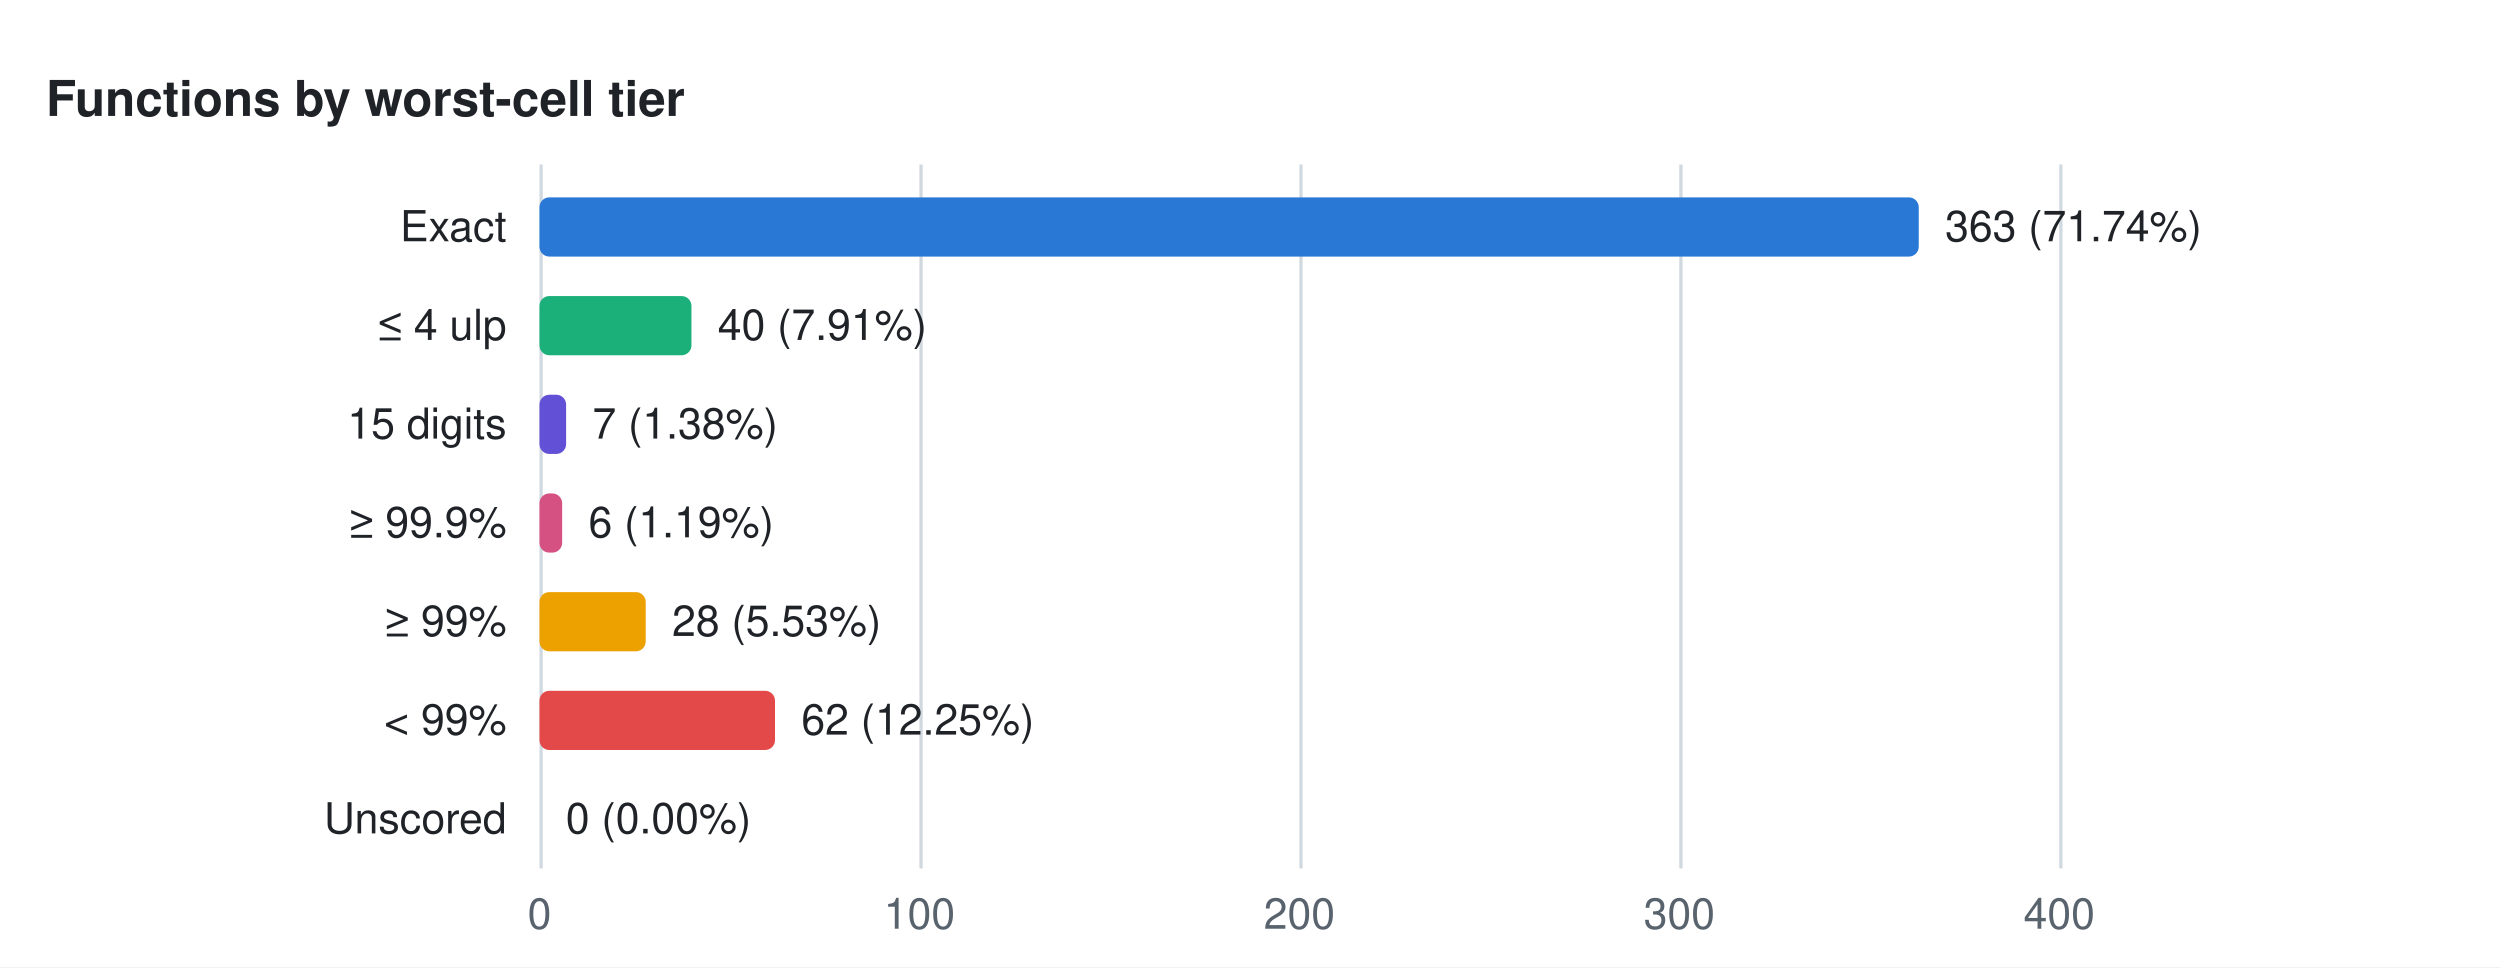
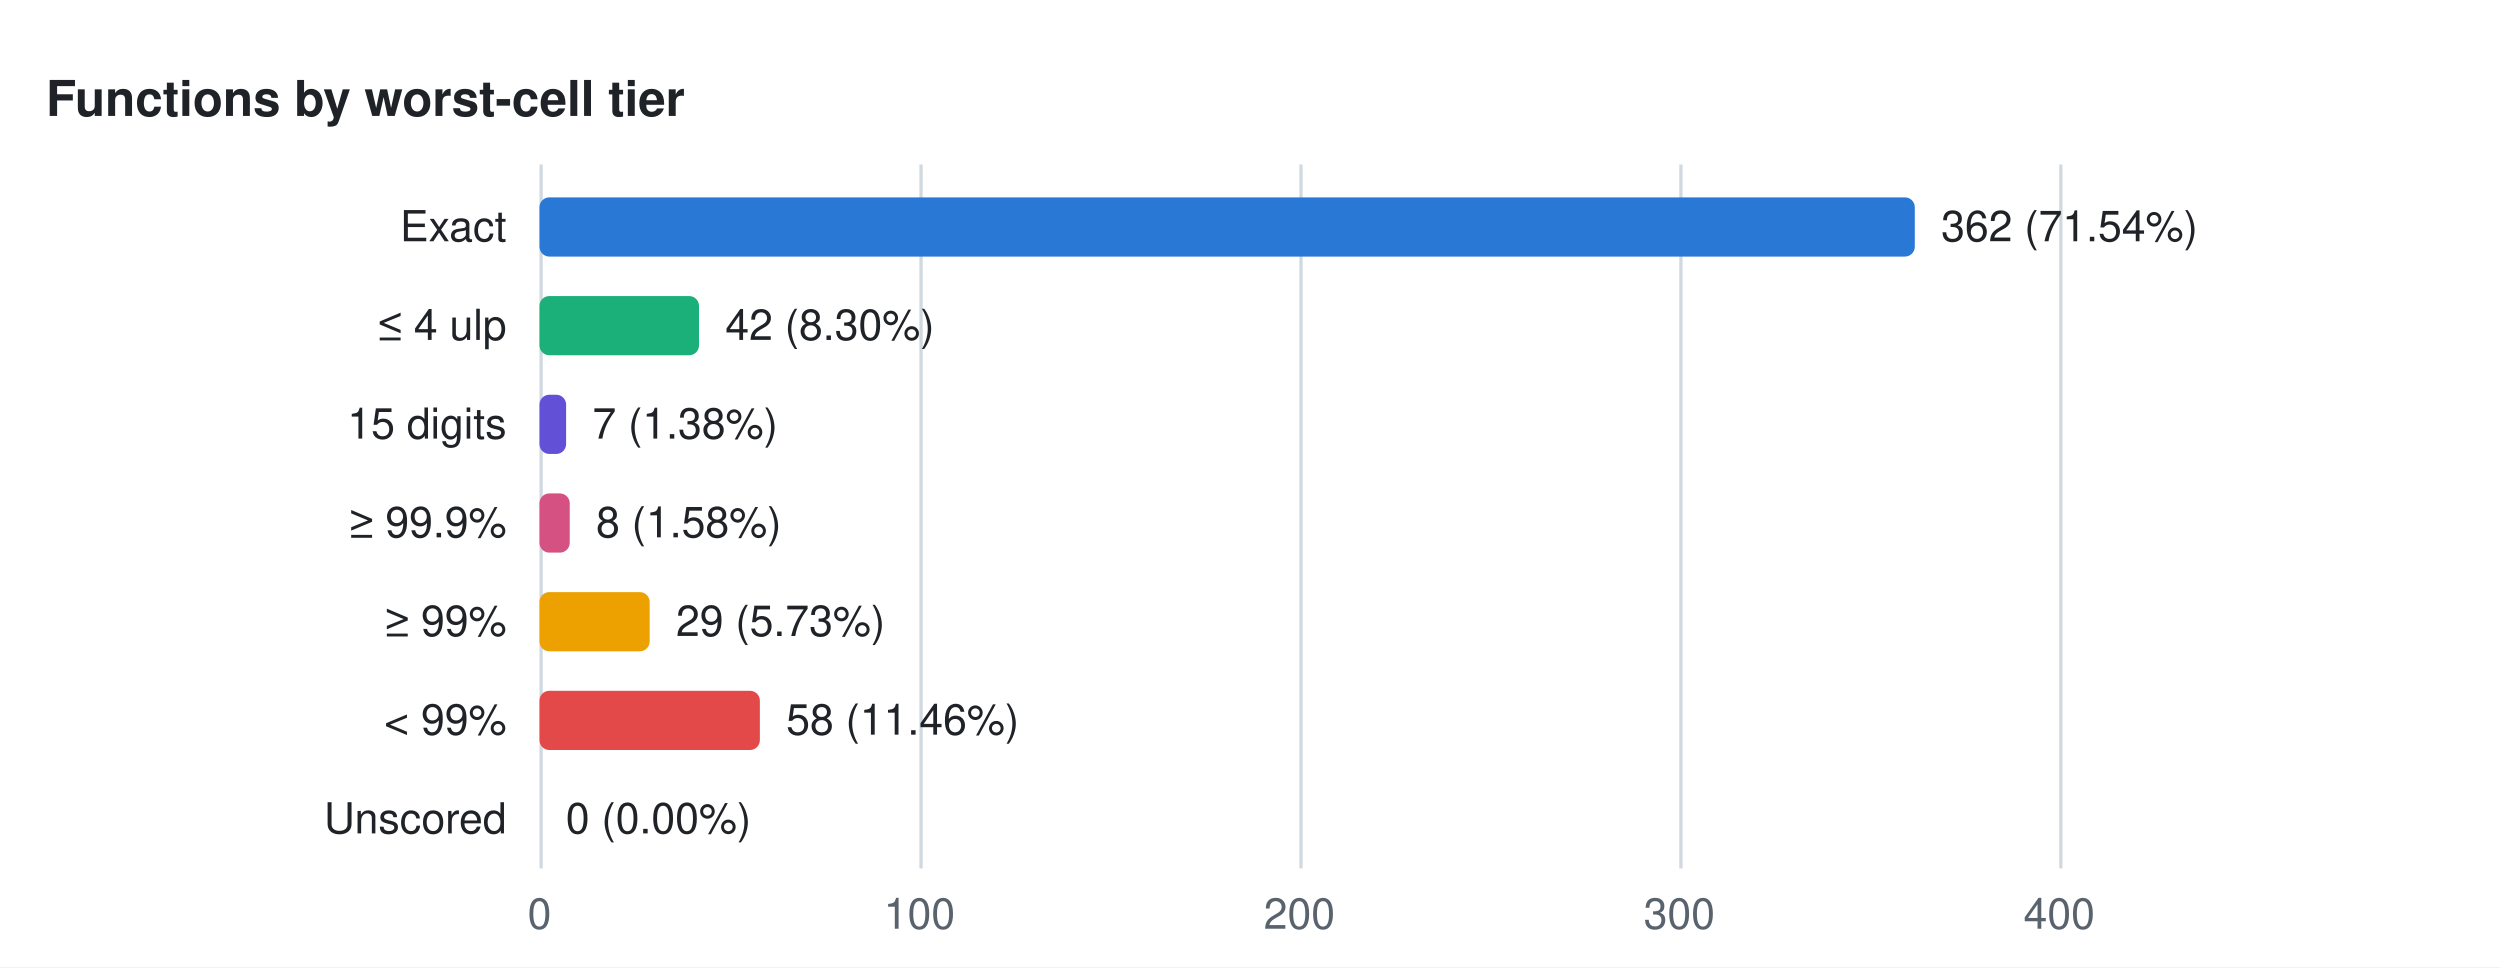
<svg xmlns="http://www.w3.org/2000/svg" width="760" height="294" viewBox="0 0 760 294" role="img" aria-labelledby="t d">
  <style>text{font-family:system-ui,-apple-system,'Segoe UI',Helvetica,Arial,sans-serif;font-size:13px}.title{font-size:15px;font-weight:600}.num{font-variant-numeric:tabular-nums}.bg{fill:#ffffff}.ink{fill:#1f2328}.muted{fill:#59636e}.grid{fill:#d1d9e0}.b-exact{fill:#2a78d6}.b-ulp4{fill:#1baf7a}.b-digits15{fill:#6250d6}.b-rate999{fill:#d55181}.b-rate99{fill:#eda100}.b-below99{fill:#e34948}.b-unscored{fill:#4b5563}.in-exact{fill:#000000}.in-ulp4{fill:#000000}.in-digits15{fill:#ffffff}.in-rate999{fill:#000000}.in-rate99{fill:#000000}.in-below99{fill:#000000}.in-unscored{fill:#ffffff}@media (prefers-color-scheme: dark){.bg{fill:#0d1117}.ink{fill:#f0f6fc}.muted{fill:#9198a1}.grid{fill:#3d444d}.b-exact{fill:#3987e5}.b-ulp4{fill:#199e70}.b-digits15{fill:#9085e9}.b-rate999{fill:#d55181}.b-rate99{fill:#c98500}.b-below99{fill:#d03f3f}.b-unscored{fill:#9ca3af}.in-exact{fill:#000000}.in-ulp4{fill:#000000}.in-digits15{fill:#000000}.in-rate999{fill:#000000}.in-rate99{fill:#000000}.in-below99{fill:#ffffff}.in-unscored{fill:#000000}}</style>
  <rect class="bg" fill="#ffffff" x="0" y="0" width="760" height="294" />
  <g transform="translate(14,14)">
    <text x="0.0" y="16.0" class="ink title" fill="#1f2328" text-anchor="start" dominant-baseline="middle">Functions by worst-cell tier</text>
    <rect class="grid" fill="#d1d9e0" x="150.0" y="36" width="1" height="214" />
    <text x="150.0" y="264.0" class="muted num" fill="#59636e" text-anchor="middle" dominant-baseline="middle">0</text>
    <rect class="grid" fill="#d1d9e0" x="265.5" y="36" width="1" height="214" />
    <text x="265.5" y="264.0" class="muted num" fill="#59636e" text-anchor="middle" dominant-baseline="middle">100</text>
    <rect class="grid" fill="#d1d9e0" x="381.0" y="36" width="1" height="214" />
    <text x="381.0" y="264.0" class="muted num" fill="#59636e" text-anchor="middle" dominant-baseline="middle">200</text>
    <rect class="grid" fill="#d1d9e0" x="496.5" y="36" width="1" height="214" />
    <text x="496.5" y="264.0" class="muted num" fill="#59636e" text-anchor="middle" dominant-baseline="middle">300</text>
    <rect class="grid" fill="#d1d9e0" x="612.0" y="36" width="1" height="214" />
    <text x="612.0" y="264.0" class="muted num" fill="#59636e" text-anchor="middle" dominant-baseline="middle">400</text>
    <text x="140.0" y="55.0" class="ink" fill="#1f2328" text-anchor="end" dominant-baseline="middle">Exact</text>
-     <rect class="b-exact" fill="#2a78d6" x="150.0" y="46.0" width="419.3" height="18" rx="3" />
-     <text x="577.3" y="55.0" class="ink num" fill="#1f2328" text-anchor="start" dominant-baseline="middle">363 (71.74%)</text>
+     <rect class="b-exact" fill="#2a78d6" x="150.0" y="46.0" width="418.1" height="18" rx="3" />
+     <text x="576.1" y="55.0" class="ink num" fill="#1f2328" text-anchor="start" dominant-baseline="middle">362 (71.54%)</text>
    <text x="140.0" y="85.0" class="ink" fill="#1f2328" text-anchor="end" dominant-baseline="middle">≤ 4 ulp</text>
-     <rect class="b-ulp4" fill="#1baf7a" x="150.0" y="76.0" width="46.2" height="18" rx="3" />
-     <text x="204.2" y="85.0" class="ink num" fill="#1f2328" text-anchor="start" dominant-baseline="middle">40 (7.91%)</text>
+     <rect class="b-ulp4" fill="#1baf7a" x="150.0" y="76.0" width="48.5" height="18" rx="3" />
+     <text x="206.5" y="85.0" class="ink num" fill="#1f2328" text-anchor="start" dominant-baseline="middle">42 (8.30%)</text>
    <text x="140.0" y="115.0" class="ink" fill="#1f2328" text-anchor="end" dominant-baseline="middle">15 digits</text>
    <rect class="b-digits15" fill="#6250d6" x="150.0" y="106.0" width="8.1" height="18" rx="3" />
    <text x="166.1" y="115.0" class="ink num" fill="#1f2328" text-anchor="start" dominant-baseline="middle">7 (1.38%)</text>
    <text x="140.0" y="145.0" class="ink" fill="#1f2328" text-anchor="end" dominant-baseline="middle">≥ 99.9%</text>
-     <rect class="b-rate999" fill="#d55181" x="150.0" y="136.0" width="6.9" height="18" rx="3" />
-     <text x="164.9" y="145.0" class="ink num" fill="#1f2328" text-anchor="start" dominant-baseline="middle">6 (1.19%)</text>
+     <rect class="b-rate999" fill="#d55181" x="150.0" y="136.0" width="9.2" height="18" rx="3" />
+     <text x="167.2" y="145.0" class="ink num" fill="#1f2328" text-anchor="start" dominant-baseline="middle">8 (1.58%)</text>
    <text x="140.0" y="175.0" class="ink" fill="#1f2328" text-anchor="end" dominant-baseline="middle">≥ 99%</text>
-     <rect class="b-rate99" fill="#eda100" x="150.0" y="166.0" width="32.3" height="18" rx="3" />
-     <text x="190.3" y="175.0" class="ink num" fill="#1f2328" text-anchor="start" dominant-baseline="middle">28 (5.53%)</text>
+     <rect class="b-rate99" fill="#eda100" x="150.0" y="166.0" width="33.5" height="18" rx="3" />
+     <text x="191.5" y="175.0" class="ink num" fill="#1f2328" text-anchor="start" dominant-baseline="middle">29 (5.73%)</text>
    <text x="140.0" y="205.0" class="ink" fill="#1f2328" text-anchor="end" dominant-baseline="middle">&lt; 99%</text>
-     <rect class="b-below99" fill="#e34948" x="150.0" y="196.0" width="71.6" height="18" rx="3" />
-     <text x="229.6" y="205.0" class="ink num" fill="#1f2328" text-anchor="start" dominant-baseline="middle">62 (12.25%)</text>
+     <rect class="b-below99" fill="#e34948" x="150.0" y="196.0" width="67.0" height="18" rx="3" />
+     <text x="225.0" y="205.0" class="ink num" fill="#1f2328" text-anchor="start" dominant-baseline="middle">58 (11.46%)</text>
    <text x="140.0" y="235.0" class="ink" fill="#1f2328" text-anchor="end" dominant-baseline="middle">Unscored</text>
    <text x="158.0" y="235.0" class="ink num" fill="#1f2328" text-anchor="start" dominant-baseline="middle">0 (0.00%)</text>
  </g>
</svg>
